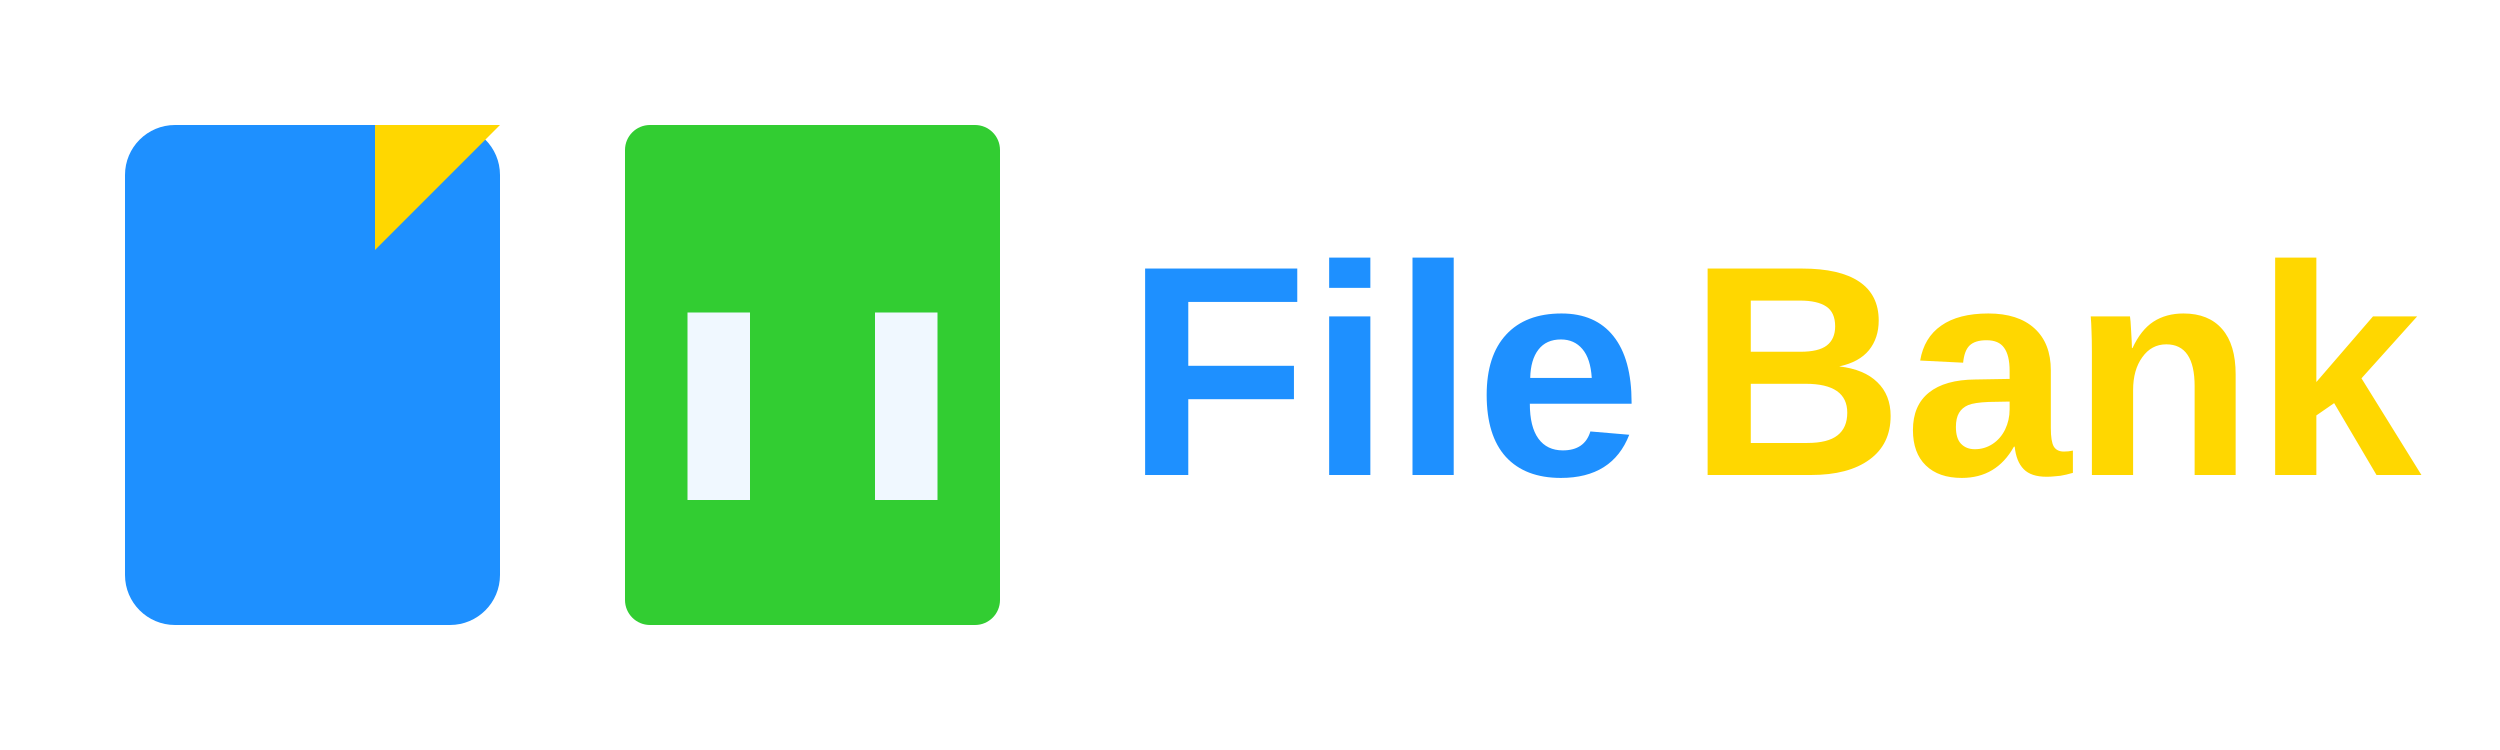
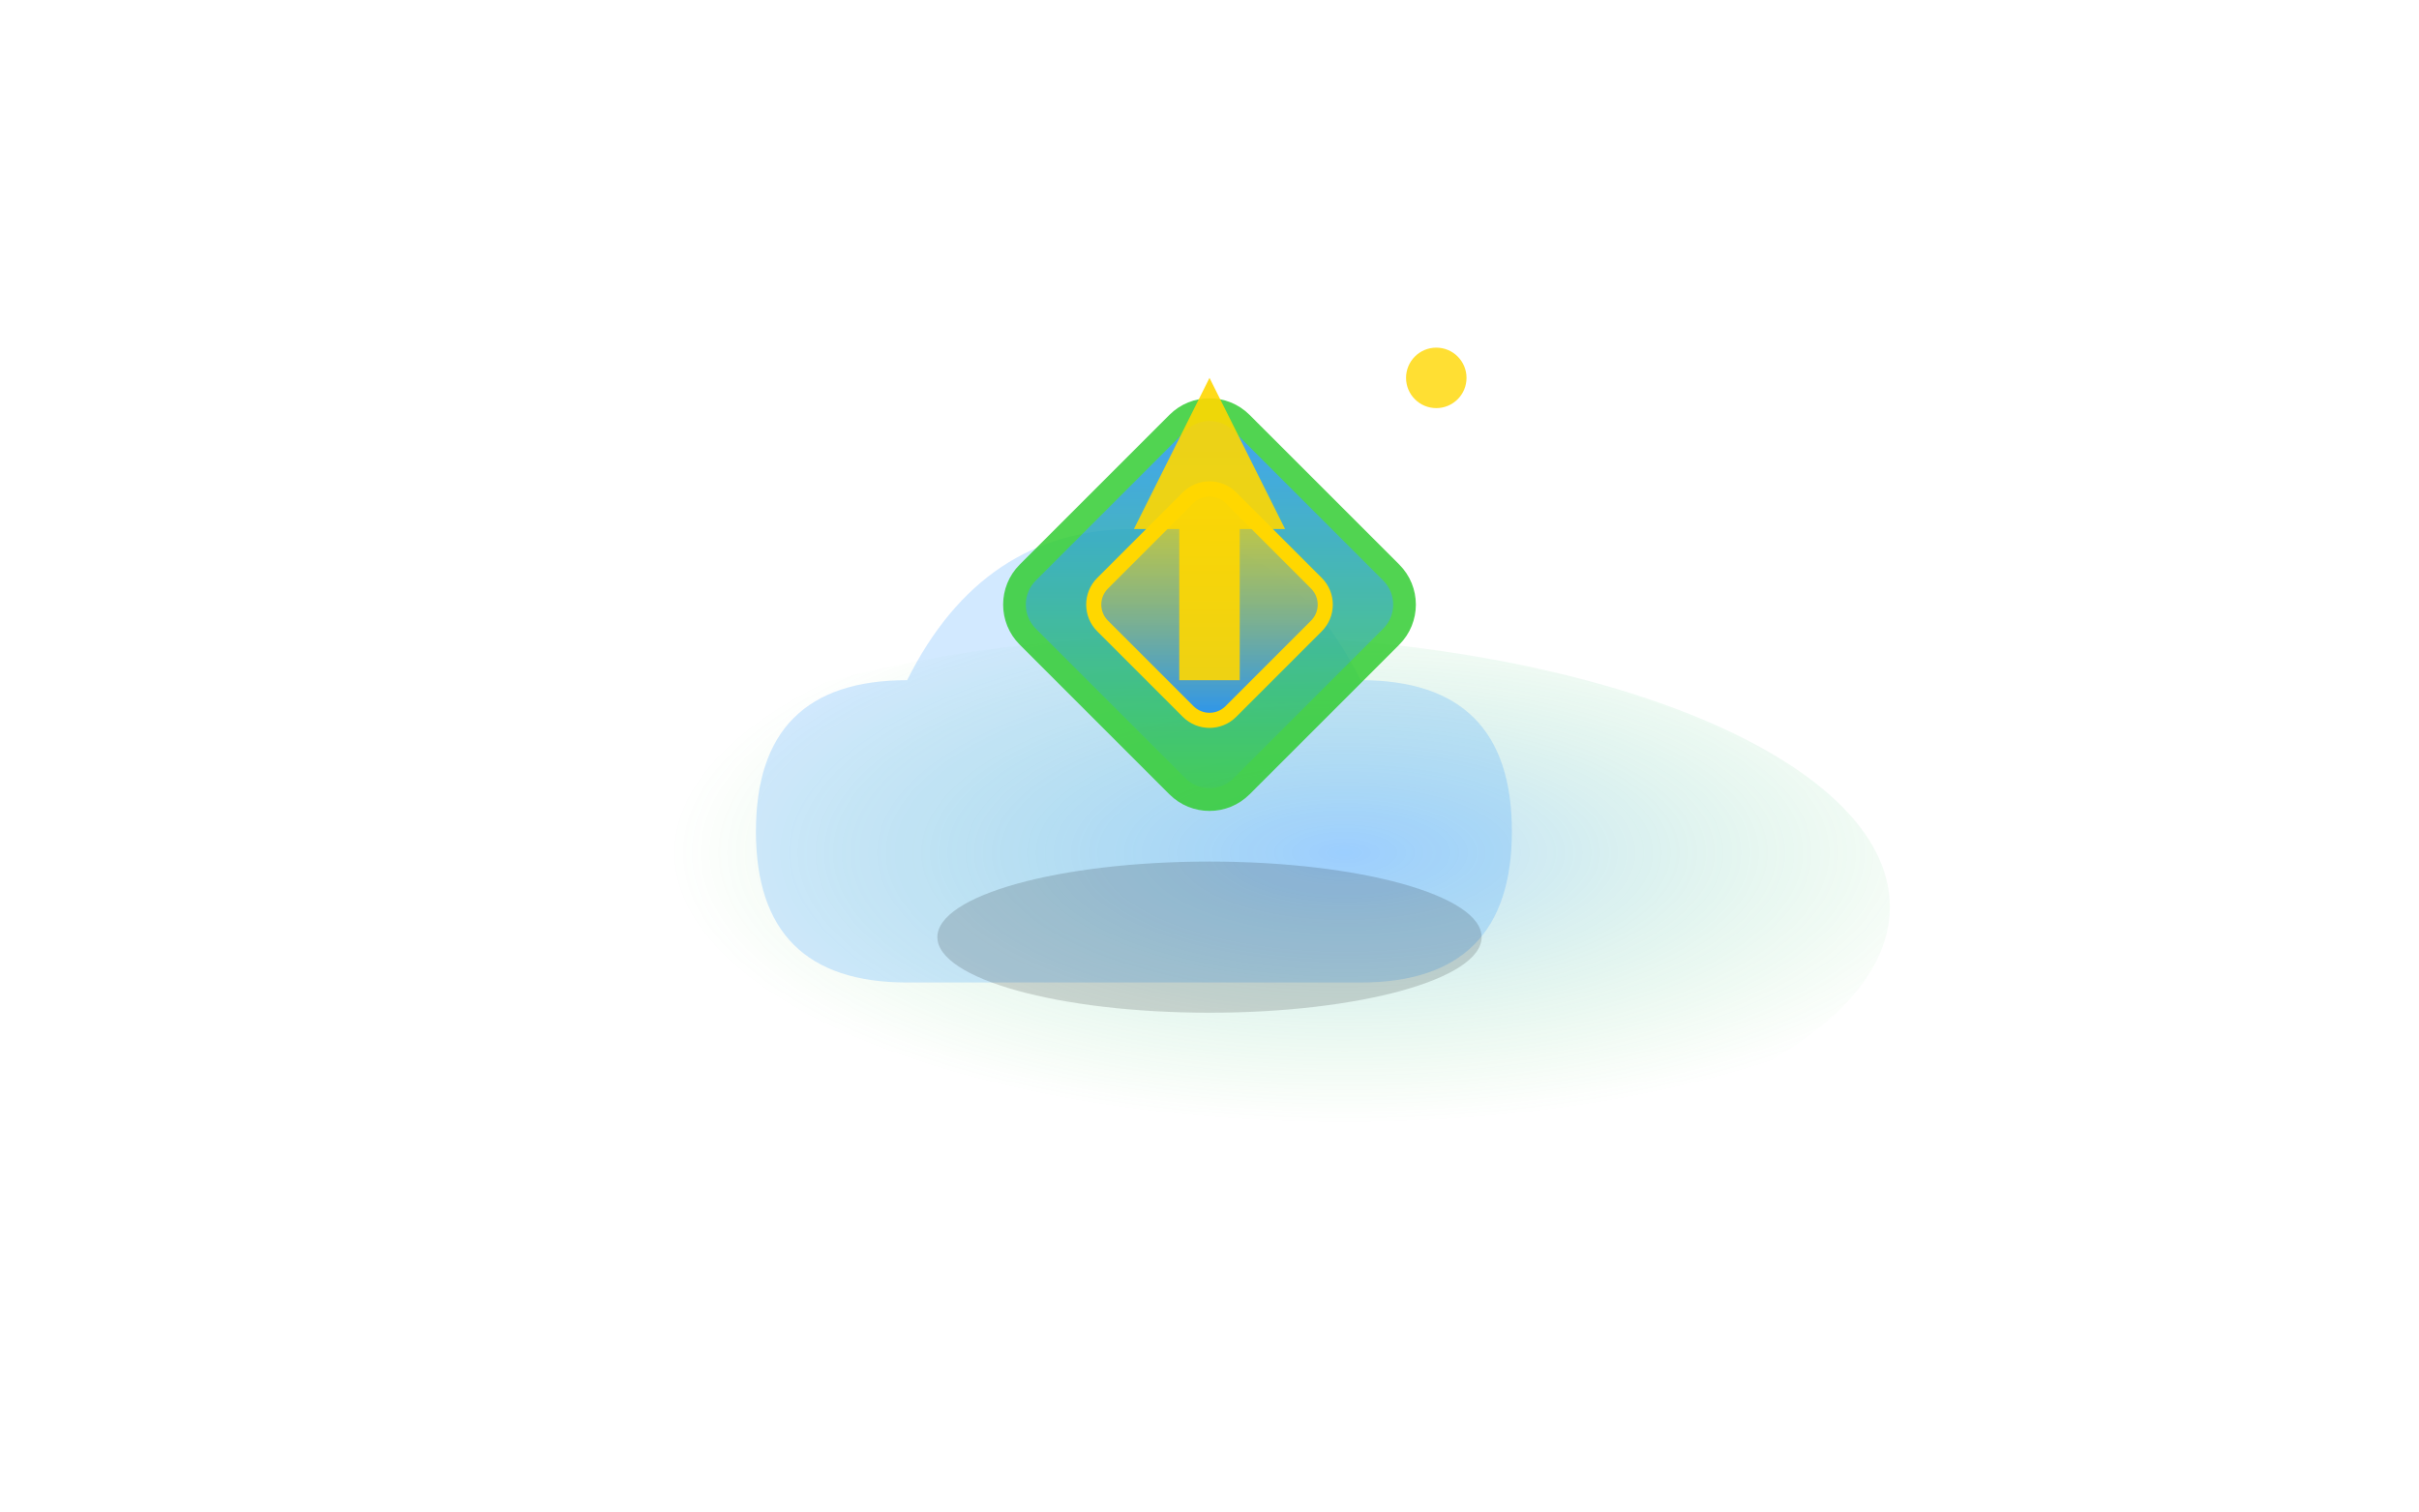
- <svg xmlns="http://www.w3.org/2000/svg" width="200" height="60" viewBox="0 0 200 60">
-   <rect x="10" y="10" width="30" height="40" rx="4" ry="4" fill="#1E90FF" />
-   <polygon points="40,10 30,10 30,20" fill="#FFD700" />
-   <g transform="translate(50, 10)">
-     <rect width="30" height="40" rx="2" ry="2" fill="#32CD32" />
-     <rect x="5" y="15" width="5" height="15" fill="#F0F8FF" />
-     <rect x="20" y="15" width="5" height="15" fill="#F0F8FF" />
-   </g>
-   <text x="90" y="38" font-family="Arial, sans-serif" font-size="24" fill="#1E90FF" font-weight="bold">
-     File
-   </text>
-   <text x="135" y="38" font-family="Arial, sans-serif" font-size="24" fill="#FFD700" font-weight="bold">
-     Bank
-   </text>
+ <svg xmlns="http://www.w3.org/2000/svg" width="160" height="100" viewBox="0 0 160 100">
+   <defs>
+     <linearGradient id="outerCubeGrad" x1="0%" y1="0%" x2="100%" y2="100%">
+       <stop offset="0%" stop-color="#1E90FF" />
+       <stop offset="100%" stop-color="#32CD32" />
+     </linearGradient>
+     <linearGradient id="innerCubeGrad" x1="0%" y1="0%" x2="100%" y2="100%">
+       <stop offset="0%" stop-color="#FFD700" stop-opacity="0.8" />
+       <stop offset="100%" stop-color="#1E90FF" stop-opacity="1" />
+     </linearGradient>
+     <radialGradient id="cloudGlow" cx="60%" cy="40%" r="50%">
+       <stop offset="0%" stop-color="#1E90FF" stop-opacity="0.3" />
+       <stop offset="100%" stop-color="#32CD32" stop-opacity="0" />
+     </radialGradient>
+   </defs>
+   <ellipse cx="80" cy="60" rx="45" ry="18" fill="url(#cloudGlow)" />
+   <path d="M60 65            q-10 0 -10 -10            q0 -10 10 -10            q5 -10 15 -10            q10 0 15 10            q10 0 10 10            q0 10 -10 10z" fill="#1E90FF" opacity="0.2" />
+   <rect x="70" y="30" width="20" height="20" transform="rotate(45 80 40)" fill="url(#outerCubeGrad)" stroke="#32CD32" stroke-width="1.5" rx="3" ry="3" opacity="0.85" />
+   <rect x="74" y="34" width="12" height="12" transform="rotate(45 80 40)" fill="url(#innerCubeGrad)" stroke="#FFD700" stroke-width="1" rx="2" ry="2" />
+   <path d="M80 25 L85 35 H82 V45 H78 V35 H75 Z" fill="#FFD700" opacity="0.9" />
+   <ellipse cx="80" cy="62" rx="18" ry="5" fill="#000" opacity="0.15" />
+   <circle cx="95" cy="25" r="2" fill="#FFD700" opacity="0.8" />
</svg>
